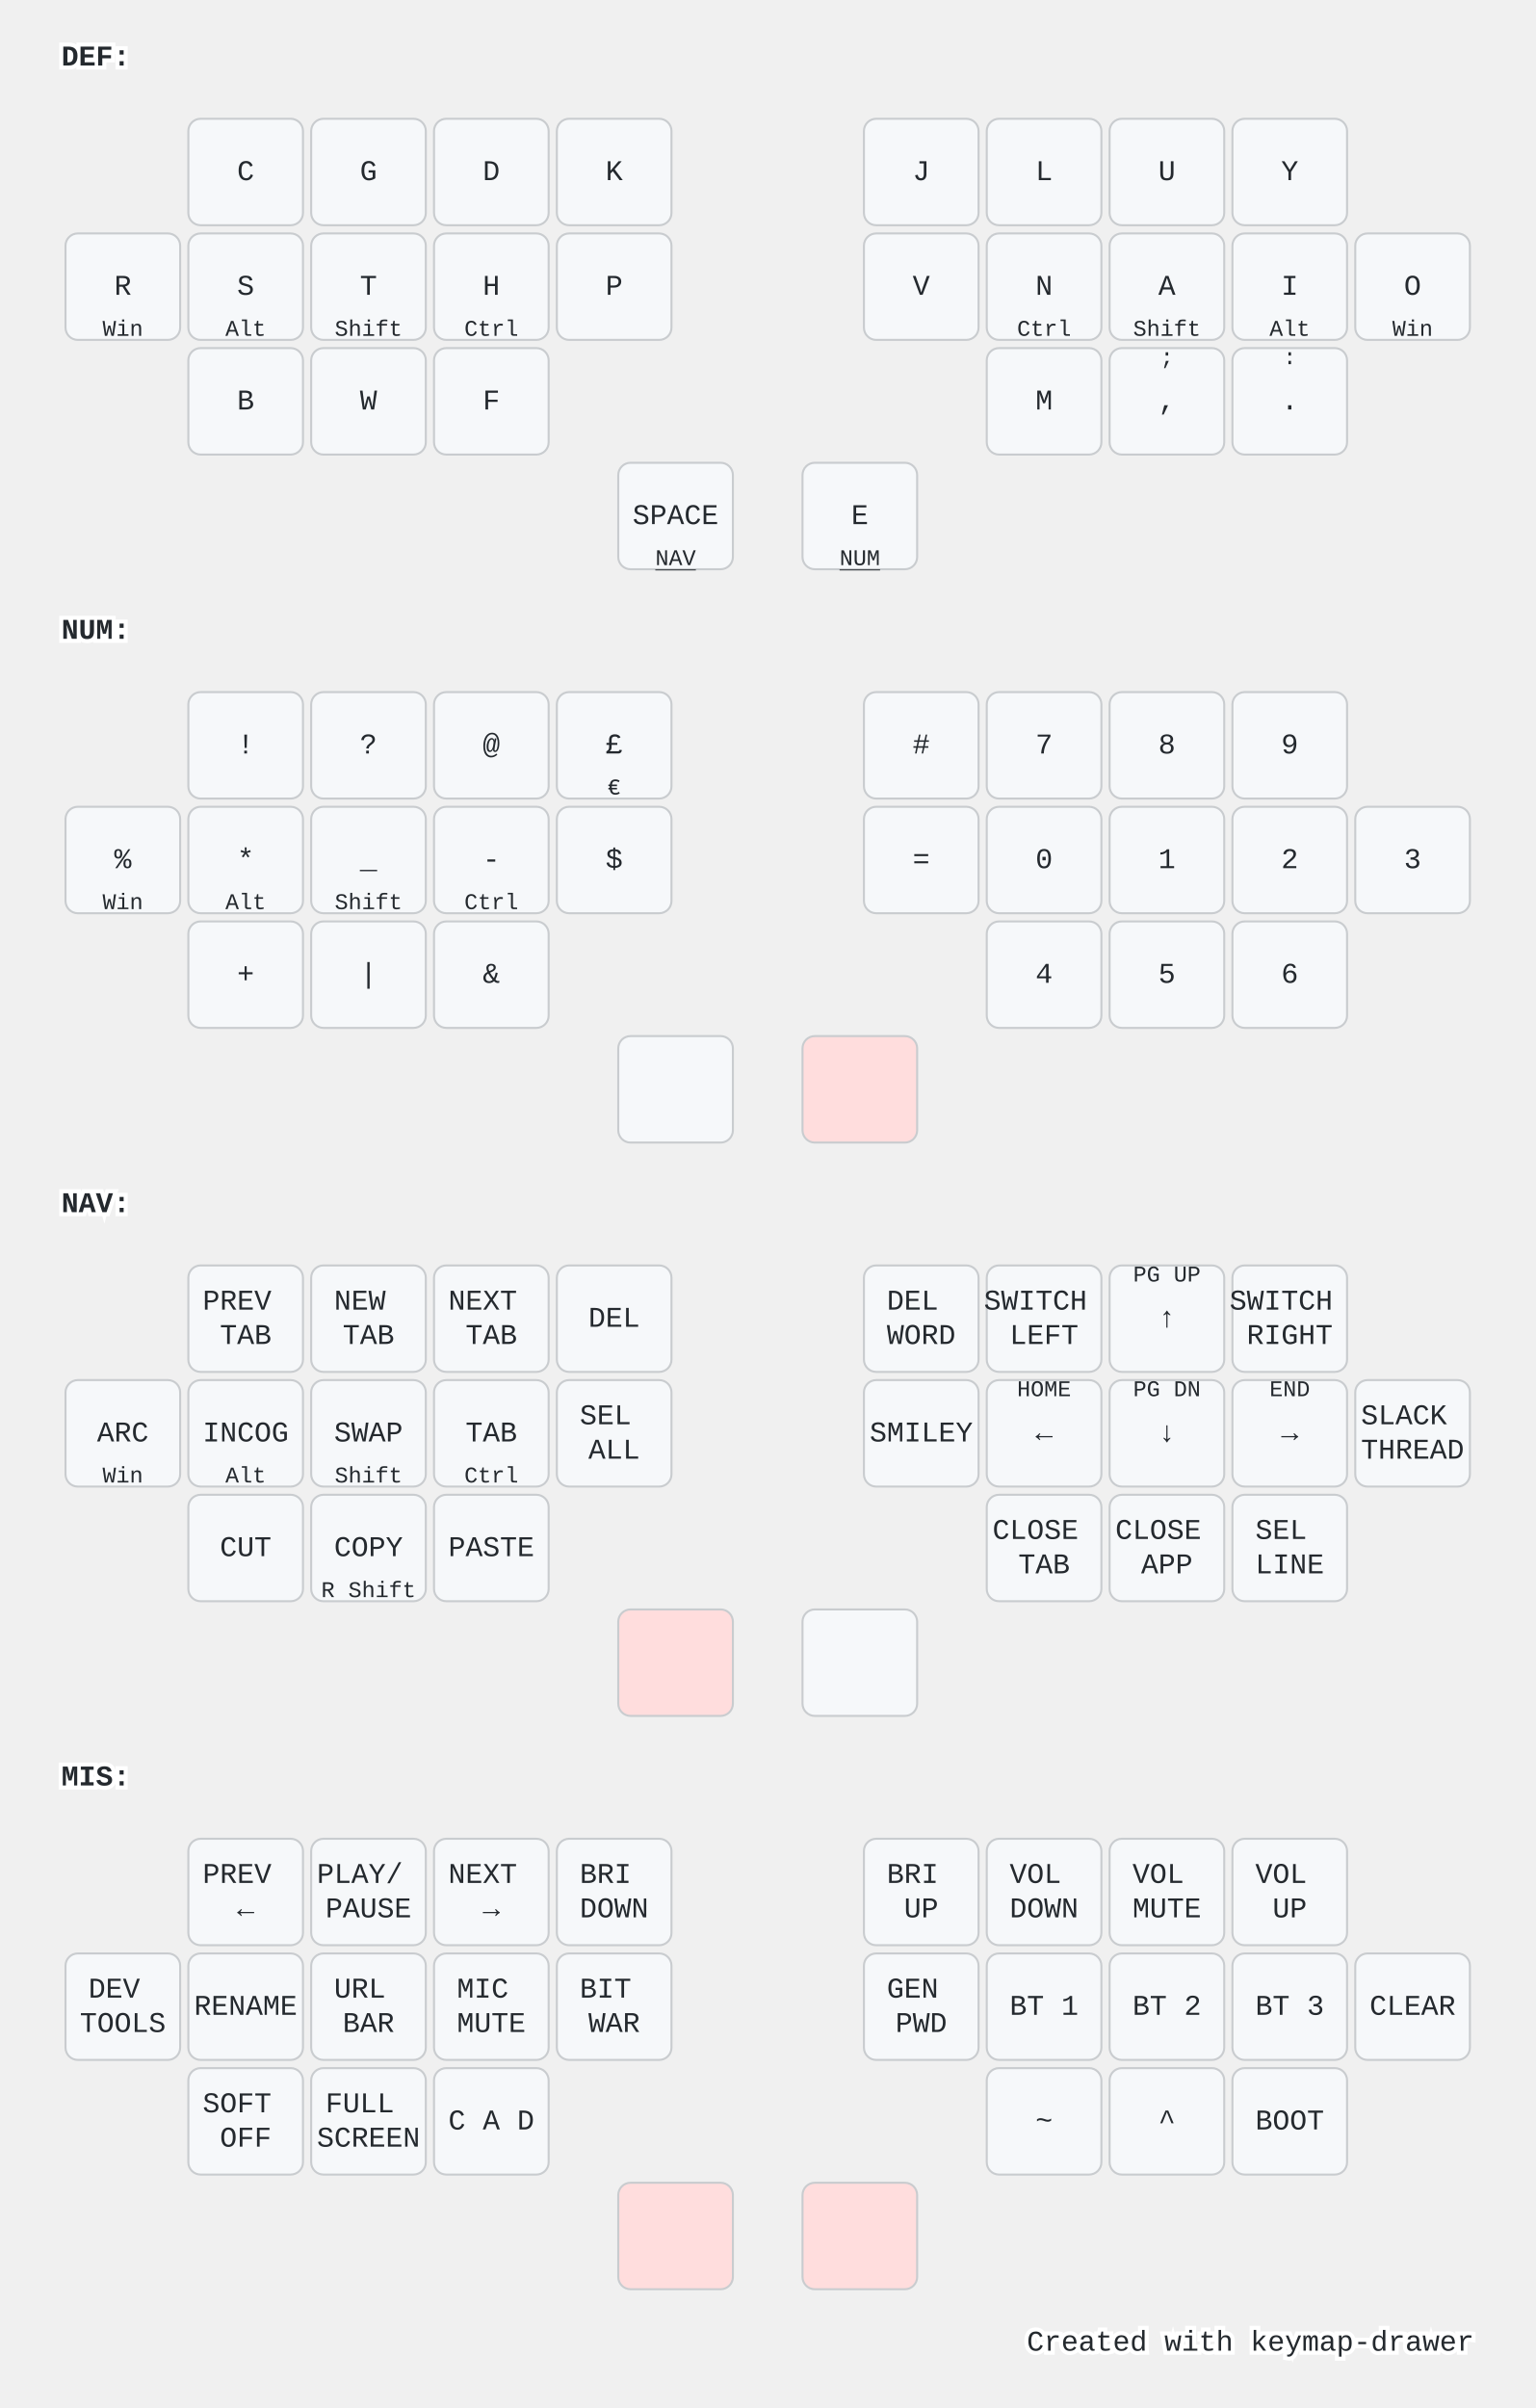
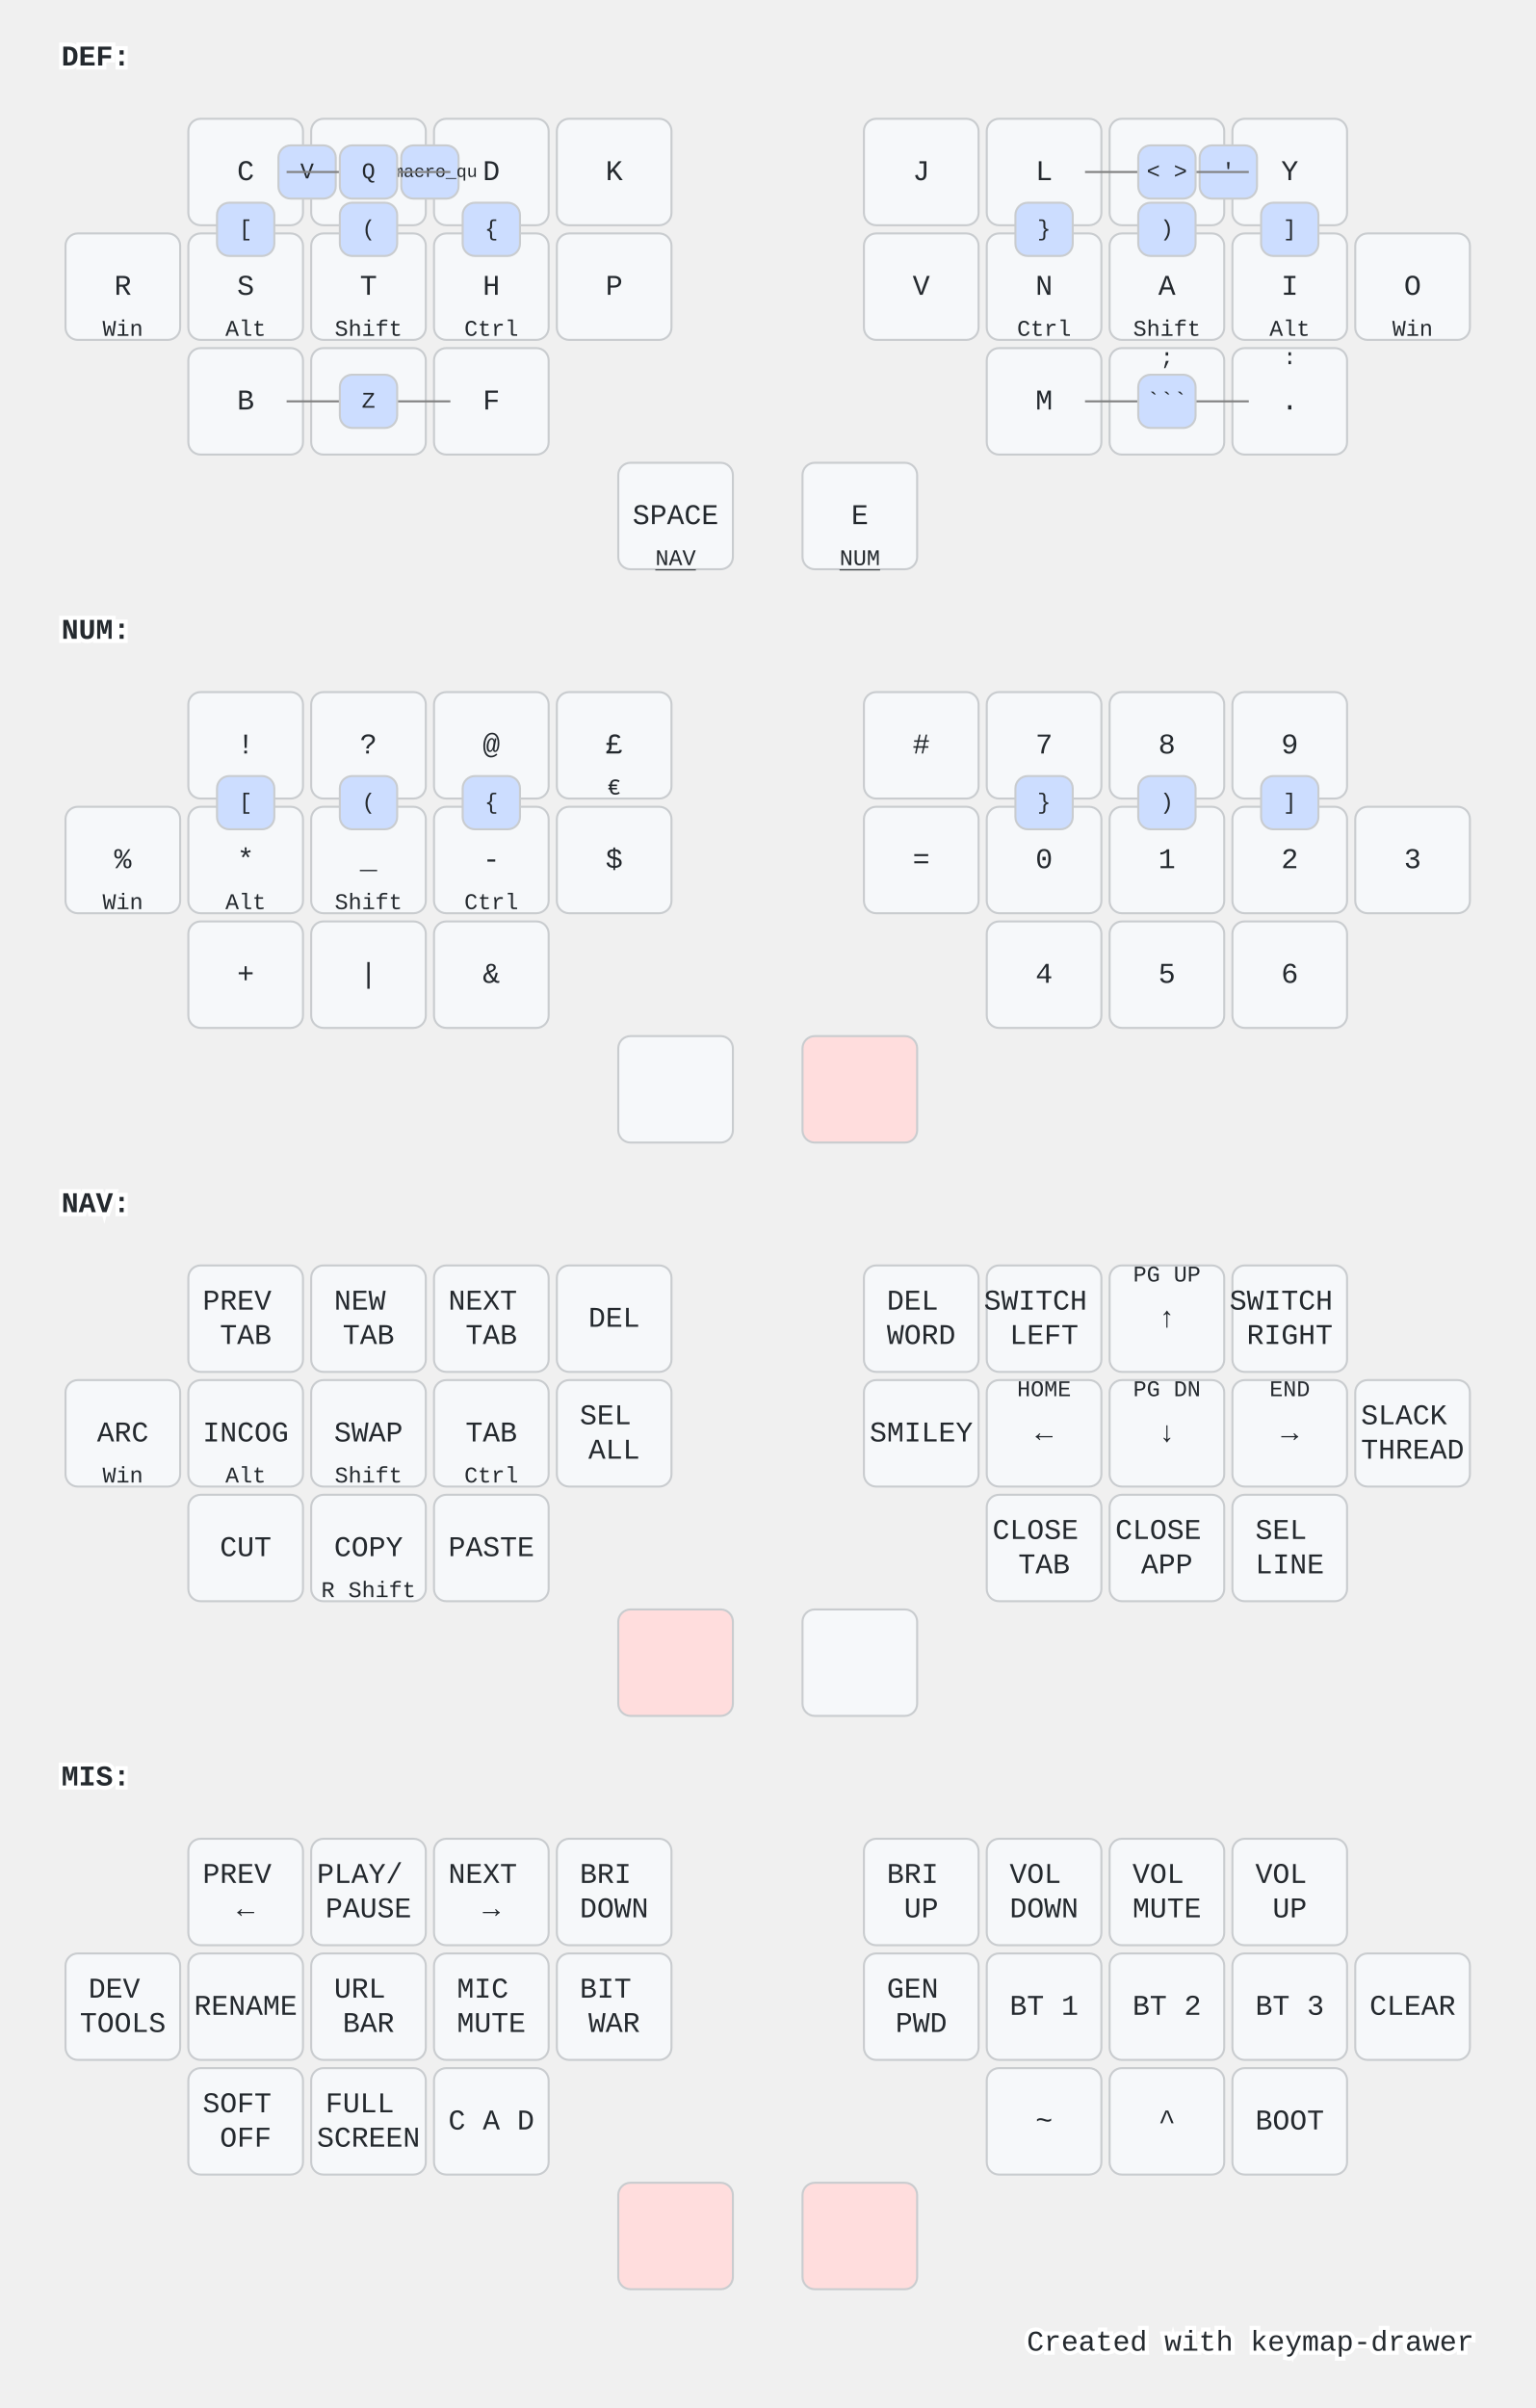
<svg xmlns="http://www.w3.org/2000/svg" width="750" height="1176" viewBox="0 0 750 1176" class="keymap">
  <style>/* inherit to force styles through use tags */
svg path {
    fill: inherit;
}

/* font and background color specifications */
svg.keymap {
    font-family: SFMono-Regular,Consolas,Liberation Mono,Menlo,monospace;
    font-size: 14px;
    font-kerning: normal;
    text-rendering: optimizeLegibility;
    fill: #24292e;
}

/* default key styling */
rect.key {
    fill: #f6f8fa;
}

rect.key, rect.combo {
    stroke: #c9cccf;
    stroke-width: 1;
}

/* default key side styling, only used is draw_key_sides is set */
rect.side {
    filter: brightness(90%);
}

/* color accent for combo boxes */
rect.combo, rect.combo-separate {
    fill: #cdf;
}

/* color accent for held keys */
rect.held, rect.combo.held {
    fill: #fdd;
}

/* color accent for ghost (optional) keys */
rect.ghost, rect.combo.ghost {
    stroke-dasharray: 4, 4;
    stroke-width: 2;
}

text {
    text-anchor: middle;
    dominant-baseline: middle;
}

/* styling for layer labels */
text.label {
    font-weight: bold;
    text-anchor: start;
    stroke: white;
    stroke-width: 4;
    paint-order: stroke;
}

/* styling for optional footer */
text.footer {
    text-anchor: end;
    dominant-baseline: auto;
    stroke: white;
    stroke-width: 4;
    paint-order: stroke;
}

/* styling for combo tap, and key hold/shifted label text */
text.combo, text.hold, text.shifted {
    font-size: 11px;
}

text.hold {
    text-anchor: middle;
    dominant-baseline: auto;
}

text.shifted {
    text-anchor: middle;
    dominant-baseline: hanging;
}

text.layer-activator {
    text-decoration: underline;
}

/* styling for hold/shifted label text in combo box */
text.combo.hold, text.combo.shifted {
    font-size: 8px;
}

/* lighter symbol for transparent keys */
text.trans {
    fill: #7b7e81;
}

/* styling for combo dendrons */
path.combo {
    stroke-width: 1;
    stroke: gray;
    fill: none;
}

/* Start Tabler Icons Cleanup */
/* cannot use height/width with glyphs */
.icon-tabler &gt; path {
    fill: inherit;
    stroke: inherit;
    stroke-width: 2;
}
/* hide tabler's default box */
.icon-tabler &gt; path[stroke="none"][fill="none"] {
    visibility: hidden;
}
/* End Tabler Icons Cleanup */

.ghost {
  display: none !important;
}</style>
  <g transform="translate(30, 0)" class="layer-DEF">
    <text x="0" y="28" class="label" id="DEF">DEF:</text>
    <g transform="translate(0, 56)">
      <g transform="translate(30, 28)" class="key ghost keypos-0">
        <rect rx="6" ry="6" x="-28" y="-26" width="56" height="52" class="key ghost" />
      </g>
      <g transform="translate(90, 28)" class="key keypos-1">
        <rect rx="6" ry="6" x="-28" y="-26" width="56" height="52" class="key" />
        <text x="0" y="0" class="key tap">C</text>
      </g>
      <g transform="translate(150, 28)" class="key keypos-2">
        <rect rx="6" ry="6" x="-28" y="-26" width="56" height="52" class="key" />
        <text x="0" y="0" class="key tap">G</text>
      </g>
      <g transform="translate(210, 28)" class="key keypos-3">
        <rect rx="6" ry="6" x="-28" y="-26" width="56" height="52" class="key" />
        <text x="0" y="0" class="key tap">D</text>
      </g>
      <g transform="translate(270, 28)" class="key keypos-4">
        <rect rx="6" ry="6" x="-28" y="-26" width="56" height="52" class="key" />
        <text x="0" y="0" class="key tap">K</text>
      </g>
      <g transform="translate(420, 28)" class="key keypos-5">
        <rect rx="6" ry="6" x="-28" y="-26" width="56" height="52" class="key" />
        <text x="0" y="0" class="key tap">J</text>
      </g>
      <g transform="translate(480, 28)" class="key keypos-6">
        <rect rx="6" ry="6" x="-28" y="-26" width="56" height="52" class="key" />
        <text x="0" y="0" class="key tap">L</text>
      </g>
      <g transform="translate(540, 28)" class="key keypos-7">
        <rect rx="6" ry="6" x="-28" y="-26" width="56" height="52" class="key" />
        <text x="0" y="0" class="key tap">U</text>
      </g>
      <g transform="translate(600, 28)" class="key keypos-8">
        <rect rx="6" ry="6" x="-28" y="-26" width="56" height="52" class="key" />
        <text x="0" y="0" class="key tap">Y</text>
      </g>
      <g transform="translate(660, 28)" class="key ghost keypos-9">
        <rect rx="6" ry="6" x="-28" y="-26" width="56" height="52" class="key ghost" />
      </g>
      <g transform="translate(30, 84)" class="key keypos-10">
        <rect rx="6" ry="6" x="-28" y="-26" width="56" height="52" class="key" />
        <text x="0" y="0" class="key tap">R</text>
        <text x="0" y="24" class="key hold">Win</text>
      </g>
      <g transform="translate(90, 84)" class="key keypos-11">
        <rect rx="6" ry="6" x="-28" y="-26" width="56" height="52" class="key" />
        <text x="0" y="0" class="key tap">S</text>
        <text x="0" y="24" class="key hold">Alt</text>
      </g>
      <g transform="translate(150, 84)" class="key keypos-12">
        <rect rx="6" ry="6" x="-28" y="-26" width="56" height="52" class="key" />
        <text x="0" y="0" class="key tap">T</text>
        <text x="0" y="24" class="key hold">Shift</text>
      </g>
      <g transform="translate(210, 84)" class="key keypos-13">
        <rect rx="6" ry="6" x="-28" y="-26" width="56" height="52" class="key" />
        <text x="0" y="0" class="key tap">H</text>
        <text x="0" y="24" class="key hold">Ctrl</text>
      </g>
      <g transform="translate(270, 84)" class="key keypos-14">
        <rect rx="6" ry="6" x="-28" y="-26" width="56" height="52" class="key" />
        <text x="0" y="0" class="key tap">P</text>
      </g>
      <g transform="translate(420, 84)" class="key keypos-15">
        <rect rx="6" ry="6" x="-28" y="-26" width="56" height="52" class="key" />
        <text x="0" y="0" class="key tap">V</text>
      </g>
      <g transform="translate(480, 84)" class="key keypos-16">
        <rect rx="6" ry="6" x="-28" y="-26" width="56" height="52" class="key" />
        <text x="0" y="0" class="key tap">N</text>
        <text x="0" y="24" class="key hold">Ctrl</text>
      </g>
      <g transform="translate(540, 84)" class="key keypos-17">
        <rect rx="6" ry="6" x="-28" y="-26" width="56" height="52" class="key" />
        <text x="0" y="0" class="key tap">A</text>
        <text x="0" y="24" class="key hold">Shift</text>
      </g>
      <g transform="translate(600, 84)" class="key keypos-18">
        <rect rx="6" ry="6" x="-28" y="-26" width="56" height="52" class="key" />
        <text x="0" y="0" class="key tap">I</text>
        <text x="0" y="24" class="key hold">Alt</text>
      </g>
      <g transform="translate(660, 84)" class="key keypos-19">
        <rect rx="6" ry="6" x="-28" y="-26" width="56" height="52" class="key" />
        <text x="0" y="0" class="key tap">O</text>
        <text x="0" y="24" class="key hold">Win</text>
      </g>
      <g transform="translate(90, 140)" class="key keypos-20">
        <rect rx="6" ry="6" x="-28" y="-26" width="56" height="52" class="key" />
        <text x="0" y="0" class="key tap">B</text>
      </g>
      <g transform="translate(150, 140)" class="key keypos-21">
        <rect rx="6" ry="6" x="-28" y="-26" width="56" height="52" class="key" />
        <text x="0" y="0" class="key tap">W</text>
      </g>
      <g transform="translate(210, 140)" class="key keypos-22">
        <rect rx="6" ry="6" x="-28" y="-26" width="56" height="52" class="key" />
        <text x="0" y="0" class="key tap">F</text>
      </g>
      <g transform="translate(480, 140)" class="key keypos-23">
        <rect rx="6" ry="6" x="-28" y="-26" width="56" height="52" class="key" />
        <text x="0" y="0" class="key tap">M</text>
      </g>
      <g transform="translate(540, 140)" class="key keypos-24">
        <rect rx="6" ry="6" x="-28" y="-26" width="56" height="52" class="key" />
        <text x="0" y="0" class="key tap">,</text>
        <text x="0" y="-24" class="key shifted">;</text>
      </g>
      <g transform="translate(600, 140)" class="key keypos-25">
        <rect rx="6" ry="6" x="-28" y="-26" width="56" height="52" class="key" />
        <text x="0" y="0" class="key tap">.</text>
        <text x="0" y="-24" class="key shifted">:</text>
      </g>
      <g transform="translate(240, 196)" class="key ghost keypos-26">
        <rect rx="6" ry="6" x="-28" y="-26" width="56" height="52" class="key ghost" />
      </g>
      <g transform="translate(300, 196)" class="key keypos-27">
        <rect rx="6" ry="6" x="-28" y="-26" width="56" height="52" class="key" />
        <text x="0" y="0" class="key tap">SPACE</text>
        <a href="#NAV">
          <text x="0" y="24" class="key hold layer-activator">NAV</text>
        </a>
      </g>
      <g transform="translate(390, 196)" class="key keypos-28">
        <rect rx="6" ry="6" x="-28" y="-26" width="56" height="52" class="key" />
        <text x="0" y="0" class="key tap">E</text>
        <a href="#NUM">
          <text x="0" y="24" class="key hold layer-activator">NUM</text>
        </a>
      </g>
      <g transform="translate(450, 196)" class="key ghost keypos-29">
        <rect rx="6" ry="6" x="-28" y="-26" width="56" height="52" class="key ghost" />
      </g>
+       <g class="combo combopos-0">
+         <rect rx="6" ry="6" x="106" y="15" width="28" height="26" class="combo" />
+         <text x="120" y="28" class="combo tap">V</text>
+       </g>
+       <g class="combo combopos-1">
+         <rect rx="6" ry="6" x="166" y="15" width="28" height="26" class="combo" />
+         <text x="180" y="28" class="combo tap">
+           <tspan style="font-size: 78%">&amp;macro_qu</tspan>
+         </text>
+       </g>
+       <g class="combo combopos-2">
+         <path d="M150,28 l-40,0" class="combo" />
+         <path d="M150,28 l40,0" class="combo" />
+         <rect rx="6" ry="6" x="136" y="15" width="28" height="26" class="combo" />
+         <text x="150" y="28" class="combo tap">Q</text>
+       </g>
+       <g class="combo combopos-3">
+         <path d="M150,140 l-40,0" class="combo" />
+         <path d="M150,140 l40,0" class="combo" />
+         <rect rx="6" ry="6" x="136" y="127" width="28" height="26" class="combo" />
+         <text x="150" y="140" class="combo tap">Z</text>
+       </g>
+       <g class="combo combopos-4">
+         <rect rx="6" ry="6" x="556" y="15" width="28" height="26" class="combo" />
+         <text x="570" y="28" class="combo tap">'</text>
+       </g>
+       <g class="combo combopos-5">
+         <path d="M540,28 l-40,0" class="combo" />
+         <path d="M540,28 l40,0" class="combo" />
+         <rect rx="6" ry="6" x="526" y="15" width="28" height="26" class="combo" />
+         <text x="540" y="28" class="combo tap">&lt; &gt;</text>
+       </g>
+       <g class="combo combopos-6">
+         <path d="M540,140 l-40,0" class="combo" />
+         <path d="M540,140 l40,0" class="combo" />
+         <rect rx="6" ry="6" x="526" y="127" width="28" height="26" class="combo" />
+         <text x="540" y="140" class="combo tap">```</text>
+       </g>
+       <g class="combo combopos-7">
+         <rect rx="6" ry="6" x="196" y="43" width="28" height="26" class="combo" />
+         <text x="210" y="56" class="combo tap">{</text>
+       </g>
+       <g class="combo combopos-8">
+         <rect rx="6" ry="6" x="136" y="43" width="28" height="26" class="combo" />
+         <text x="150" y="56" class="combo tap">(</text>
+       </g>
+       <g class="combo combopos-9">
+         <rect rx="6" ry="6" x="76" y="43" width="28" height="26" class="combo" />
+         <text x="90" y="56" class="combo tap">[</text>
+       </g>
+       <g class="combo combopos-10">
+         <rect rx="6" ry="6" x="586" y="43" width="28" height="26" class="combo" />
+         <text x="600" y="56" class="combo tap">]</text>
+       </g>
+       <g class="combo combopos-11">
+         <rect rx="6" ry="6" x="526" y="43" width="28" height="26" class="combo" />
+         <text x="540" y="56" class="combo tap">)</text>
+       </g>
+       <g class="combo combopos-12">
+         <rect rx="6" ry="6" x="466" y="43" width="28" height="26" class="combo" />
+         <text x="480" y="56" class="combo tap">}</text>
+       </g>
    </g>
  </g>
  <g transform="translate(30, 280)" class="layer-NUM">
    <text x="0" y="28" class="label" id="NUM">NUM:</text>
    <g transform="translate(0, 56)">
      <g transform="translate(30, 28)" class="key ghost keypos-0">
        <rect rx="6" ry="6" x="-28" y="-26" width="56" height="52" class="key ghost" />
      </g>
      <g transform="translate(90, 28)" class="key keypos-1">
        <rect rx="6" ry="6" x="-28" y="-26" width="56" height="52" class="key" />
        <text x="0" y="0" class="key tap">!</text>
      </g>
      <g transform="translate(150, 28)" class="key keypos-2">
        <rect rx="6" ry="6" x="-28" y="-26" width="56" height="52" class="key" />
        <text x="0" y="0" class="key tap">?</text>
      </g>
      <g transform="translate(210, 28)" class="key keypos-3">
        <rect rx="6" ry="6" x="-28" y="-26" width="56" height="52" class="key" />
        <text x="0" y="0" class="key tap">@</text>
      </g>
      <g transform="translate(270, 28)" class="key keypos-4">
        <rect rx="6" ry="6" x="-28" y="-26" width="56" height="52" class="key" />
        <text x="0" y="0" class="key tap">£</text>
        <text x="0" y="24" class="key hold">€</text>
      </g>
      <g transform="translate(420, 28)" class="key keypos-5">
        <rect rx="6" ry="6" x="-28" y="-26" width="56" height="52" class="key" />
        <text x="0" y="0" class="key tap">#</text>
      </g>
      <g transform="translate(480, 28)" class="key keypos-6">
        <rect rx="6" ry="6" x="-28" y="-26" width="56" height="52" class="key" />
        <text x="0" y="0" class="key tap">7</text>
      </g>
      <g transform="translate(540, 28)" class="key keypos-7">
        <rect rx="6" ry="6" x="-28" y="-26" width="56" height="52" class="key" />
        <text x="0" y="0" class="key tap">8</text>
      </g>
      <g transform="translate(600, 28)" class="key keypos-8">
        <rect rx="6" ry="6" x="-28" y="-26" width="56" height="52" class="key" />
        <text x="0" y="0" class="key tap">9</text>
      </g>
      <g transform="translate(660, 28)" class="key ghost keypos-9">
        <rect rx="6" ry="6" x="-28" y="-26" width="56" height="52" class="key ghost" />
      </g>
      <g transform="translate(30, 84)" class="key keypos-10">
        <rect rx="6" ry="6" x="-28" y="-26" width="56" height="52" class="key" />
        <text x="0" y="0" class="key tap">%</text>
        <text x="0" y="24" class="key hold">Win</text>
      </g>
      <g transform="translate(90, 84)" class="key keypos-11">
        <rect rx="6" ry="6" x="-28" y="-26" width="56" height="52" class="key" />
        <text x="0" y="0" class="key tap">*</text>
        <text x="0" y="24" class="key hold">Alt</text>
      </g>
      <g transform="translate(150, 84)" class="key keypos-12">
        <rect rx="6" ry="6" x="-28" y="-26" width="56" height="52" class="key" />
        <text x="0" y="0" class="key tap">_</text>
        <text x="0" y="24" class="key hold">Shift</text>
      </g>
      <g transform="translate(210, 84)" class="key keypos-13">
        <rect rx="6" ry="6" x="-28" y="-26" width="56" height="52" class="key" />
        <text x="0" y="0" class="key tap">-</text>
        <text x="0" y="24" class="key hold">Ctrl</text>
      </g>
      <g transform="translate(270, 84)" class="key keypos-14">
        <rect rx="6" ry="6" x="-28" y="-26" width="56" height="52" class="key" />
        <text x="0" y="0" class="key tap">$</text>
      </g>
      <g transform="translate(420, 84)" class="key keypos-15">
        <rect rx="6" ry="6" x="-28" y="-26" width="56" height="52" class="key" />
        <text x="0" y="0" class="key tap">=</text>
      </g>
      <g transform="translate(480, 84)" class="key keypos-16">
        <rect rx="6" ry="6" x="-28" y="-26" width="56" height="52" class="key" />
        <text x="0" y="0" class="key tap">0</text>
      </g>
      <g transform="translate(540, 84)" class="key keypos-17">
        <rect rx="6" ry="6" x="-28" y="-26" width="56" height="52" class="key" />
        <text x="0" y="0" class="key tap">1</text>
      </g>
      <g transform="translate(600, 84)" class="key keypos-18">
        <rect rx="6" ry="6" x="-28" y="-26" width="56" height="52" class="key" />
        <text x="0" y="0" class="key tap">2</text>
      </g>
      <g transform="translate(660, 84)" class="key keypos-19">
        <rect rx="6" ry="6" x="-28" y="-26" width="56" height="52" class="key" />
        <text x="0" y="0" class="key tap">3</text>
      </g>
      <g transform="translate(90, 140)" class="key keypos-20">
        <rect rx="6" ry="6" x="-28" y="-26" width="56" height="52" class="key" />
        <text x="0" y="0" class="key tap">+</text>
      </g>
      <g transform="translate(150, 140)" class="key keypos-21">
        <rect rx="6" ry="6" x="-28" y="-26" width="56" height="52" class="key" />
        <text x="0" y="0" class="key tap">|</text>
      </g>
      <g transform="translate(210, 140)" class="key keypos-22">
        <rect rx="6" ry="6" x="-28" y="-26" width="56" height="52" class="key" />
        <text x="0" y="0" class="key tap">&amp;</text>
      </g>
      <g transform="translate(480, 140)" class="key keypos-23">
        <rect rx="6" ry="6" x="-28" y="-26" width="56" height="52" class="key" />
        <text x="0" y="0" class="key tap">4</text>
      </g>
      <g transform="translate(540, 140)" class="key keypos-24">
        <rect rx="6" ry="6" x="-28" y="-26" width="56" height="52" class="key" />
        <text x="0" y="0" class="key tap">5</text>
      </g>
      <g transform="translate(600, 140)" class="key keypos-25">
        <rect rx="6" ry="6" x="-28" y="-26" width="56" height="52" class="key" />
        <text x="0" y="0" class="key tap">6</text>
      </g>
      <g transform="translate(240, 196)" class="key ghost keypos-26">
        <rect rx="6" ry="6" x="-28" y="-26" width="56" height="52" class="key ghost" />
      </g>
      <g transform="translate(300, 196)" class="key keypos-27">
        <rect rx="6" ry="6" x="-28" y="-26" width="56" height="52" class="key" />
      </g>
      <g transform="translate(390, 196)" class="key held keypos-28">
        <rect rx="6" ry="6" x="-28" y="-26" width="56" height="52" class="key held" />
      </g>
      <g transform="translate(450, 196)" class="key ghost keypos-29">
        <rect rx="6" ry="6" x="-28" y="-26" width="56" height="52" class="key ghost" />
      </g>
+       <g class="combo combopos-0">
+         <rect rx="6" ry="6" x="196" y="43" width="28" height="26" class="combo" />
+         <text x="210" y="56" class="combo tap">{</text>
+       </g>
+       <g class="combo combopos-1">
+         <rect rx="6" ry="6" x="136" y="43" width="28" height="26" class="combo" />
+         <text x="150" y="56" class="combo tap">(</text>
+       </g>
+       <g class="combo combopos-2">
+         <rect rx="6" ry="6" x="76" y="43" width="28" height="26" class="combo" />
+         <text x="90" y="56" class="combo tap">[</text>
+       </g>
+       <g class="combo combopos-3">
+         <rect rx="6" ry="6" x="586" y="43" width="28" height="26" class="combo" />
+         <text x="600" y="56" class="combo tap">]</text>
+       </g>
+       <g class="combo combopos-4">
+         <rect rx="6" ry="6" x="526" y="43" width="28" height="26" class="combo" />
+         <text x="540" y="56" class="combo tap">)</text>
+       </g>
+       <g class="combo combopos-5">
+         <rect rx="6" ry="6" x="466" y="43" width="28" height="26" class="combo" />
+         <text x="480" y="56" class="combo tap">}</text>
+       </g>
    </g>
  </g>
  <g transform="translate(30, 560)" class="layer-NAV">
    <text x="0" y="28" class="label" id="NAV">NAV:</text>
    <g transform="translate(0, 56)">
      <g transform="translate(30, 28)" class="key ghost keypos-0">
        <rect rx="6" ry="6" x="-28" y="-26" width="56" height="52" class="key ghost" />
      </g>
      <g transform="translate(90, 28)" class="key keypos-1">
        <rect rx="6" ry="6" x="-28" y="-26" width="56" height="52" class="key" />
        <text x="0" y="0" class="key tap">
          <tspan x="0" dy="-0.6em">PREV</tspan>
          <tspan x="0" dy="1.2em">TAB</tspan>
        </text>
      </g>
      <g transform="translate(150, 28)" class="key keypos-2">
        <rect rx="6" ry="6" x="-28" y="-26" width="56" height="52" class="key" />
        <text x="0" y="0" class="key tap">
          <tspan x="0" dy="-0.6em">NEW</tspan>
          <tspan x="0" dy="1.2em">TAB</tspan>
        </text>
      </g>
      <g transform="translate(210, 28)" class="key keypos-3">
        <rect rx="6" ry="6" x="-28" y="-26" width="56" height="52" class="key" />
        <text x="0" y="0" class="key tap">
          <tspan x="0" dy="-0.6em">NEXT</tspan>
          <tspan x="0" dy="1.2em">TAB</tspan>
        </text>
      </g>
      <g transform="translate(270, 28)" class="key keypos-4">
        <rect rx="6" ry="6" x="-28" y="-26" width="56" height="52" class="key" />
        <text x="0" y="0" class="key tap">DEL</text>
      </g>
      <g transform="translate(420, 28)" class="key keypos-5">
        <rect rx="6" ry="6" x="-28" y="-26" width="56" height="52" class="key" />
        <text x="0" y="0" class="key tap">
          <tspan x="0" dy="-0.6em">DEL</tspan>
          <tspan x="0" dy="1.2em">WORD</tspan>
        </text>
      </g>
      <g transform="translate(480, 28)" class="key keypos-6">
        <rect rx="6" ry="6" x="-28" y="-26" width="56" height="52" class="key" />
        <text x="0" y="0" class="key tap">
          <tspan x="0" dy="-0.6em">SWITCH</tspan>
          <tspan x="0" dy="1.2em">LEFT</tspan>
        </text>
      </g>
      <g transform="translate(540, 28)" class="key keypos-7">
        <rect rx="6" ry="6" x="-28" y="-26" width="56" height="52" class="key" />
        <text x="0" y="0" class="key tap">↑</text>
        <text x="0" y="-24" class="key shifted">PG UP</text>
      </g>
      <g transform="translate(600, 28)" class="key keypos-8">
        <rect rx="6" ry="6" x="-28" y="-26" width="56" height="52" class="key" />
        <text x="0" y="0" class="key tap">
          <tspan x="0" dy="-0.6em">SWITCH</tspan>
          <tspan x="0" dy="1.2em">RIGHT</tspan>
        </text>
      </g>
      <g transform="translate(660, 28)" class="key ghost keypos-9">
        <rect rx="6" ry="6" x="-28" y="-26" width="56" height="52" class="key ghost" />
      </g>
      <g transform="translate(30, 84)" class="key keypos-10">
        <rect rx="6" ry="6" x="-28" y="-26" width="56" height="52" class="key" />
        <text x="0" y="0" class="key tap">ARC</text>
        <text x="0" y="24" class="key hold">Win</text>
      </g>
      <g transform="translate(90, 84)" class="key keypos-11">
        <rect rx="6" ry="6" x="-28" y="-26" width="56" height="52" class="key" />
        <text x="0" y="0" class="key tap">INCOG</text>
        <text x="0" y="24" class="key hold">Alt</text>
      </g>
      <g transform="translate(150, 84)" class="key keypos-12">
        <rect rx="6" ry="6" x="-28" y="-26" width="56" height="52" class="key" />
        <text x="0" y="0" class="key tap">SWAP</text>
        <text x="0" y="24" class="key hold">Shift</text>
      </g>
      <g transform="translate(210, 84)" class="key keypos-13">
        <rect rx="6" ry="6" x="-28" y="-26" width="56" height="52" class="key" />
        <text x="0" y="0" class="key tap">TAB</text>
        <text x="0" y="24" class="key hold">Ctrl</text>
      </g>
      <g transform="translate(270, 84)" class="key keypos-14">
        <rect rx="6" ry="6" x="-28" y="-26" width="56" height="52" class="key" />
        <text x="0" y="0" class="key tap">
          <tspan x="0" dy="-0.6em">SEL</tspan>
          <tspan x="0" dy="1.2em">ALL</tspan>
        </text>
      </g>
      <g transform="translate(420, 84)" class="key keypos-15">
        <rect rx="6" ry="6" x="-28" y="-26" width="56" height="52" class="key" />
        <text x="0" y="0" class="key tap">SMILEY</text>
      </g>
      <g transform="translate(480, 84)" class="key keypos-16">
        <rect rx="6" ry="6" x="-28" y="-26" width="56" height="52" class="key" />
        <text x="0" y="0" class="key tap">←</text>
        <text x="0" y="-24" class="key shifted">HOME</text>
      </g>
      <g transform="translate(540, 84)" class="key keypos-17">
        <rect rx="6" ry="6" x="-28" y="-26" width="56" height="52" class="key" />
        <text x="0" y="0" class="key tap">↓</text>
        <text x="0" y="-24" class="key shifted">PG DN</text>
      </g>
      <g transform="translate(600, 84)" class="key keypos-18">
        <rect rx="6" ry="6" x="-28" y="-26" width="56" height="52" class="key" />
        <text x="0" y="0" class="key tap">→</text>
        <text x="0" y="-24" class="key shifted">END</text>
      </g>
      <g transform="translate(660, 84)" class="key keypos-19">
        <rect rx="6" ry="6" x="-28" y="-26" width="56" height="52" class="key" />
        <text x="0" y="0" class="key tap">
          <tspan x="0" dy="-0.6em">SLACK</tspan>
          <tspan x="0" dy="1.2em">THREAD</tspan>
        </text>
      </g>
      <g transform="translate(90, 140)" class="key keypos-20">
        <rect rx="6" ry="6" x="-28" y="-26" width="56" height="52" class="key" />
        <text x="0" y="0" class="key tap">CUT</text>
      </g>
      <g transform="translate(150, 140)" class="key keypos-21">
        <rect rx="6" ry="6" x="-28" y="-26" width="56" height="52" class="key" />
        <text x="0" y="0" class="key tap">COPY</text>
        <text x="0" y="24" class="key hold">R Shift</text>
      </g>
      <g transform="translate(210, 140)" class="key keypos-22">
        <rect rx="6" ry="6" x="-28" y="-26" width="56" height="52" class="key" />
        <text x="0" y="0" class="key tap">PASTE</text>
      </g>
      <g transform="translate(480, 140)" class="key keypos-23">
        <rect rx="6" ry="6" x="-28" y="-26" width="56" height="52" class="key" />
        <text x="0" y="0" class="key tap">
          <tspan x="0" dy="-0.6em">CLOSE</tspan>
          <tspan x="0" dy="1.2em">TAB</tspan>
        </text>
      </g>
      <g transform="translate(540, 140)" class="key keypos-24">
        <rect rx="6" ry="6" x="-28" y="-26" width="56" height="52" class="key" />
        <text x="0" y="0" class="key tap">
          <tspan x="0" dy="-0.6em">CLOSE</tspan>
          <tspan x="0" dy="1.2em">APP</tspan>
        </text>
      </g>
      <g transform="translate(600, 140)" class="key keypos-25">
        <rect rx="6" ry="6" x="-28" y="-26" width="56" height="52" class="key" />
        <text x="0" y="0" class="key tap">
          <tspan x="0" dy="-0.6em">SEL</tspan>
          <tspan x="0" dy="1.2em">LINE</tspan>
        </text>
      </g>
      <g transform="translate(240, 196)" class="key ghost keypos-26">
        <rect rx="6" ry="6" x="-28" y="-26" width="56" height="52" class="key ghost" />
      </g>
      <g transform="translate(300, 196)" class="key held keypos-27">
        <rect rx="6" ry="6" x="-28" y="-26" width="56" height="52" class="key held" />
      </g>
      <g transform="translate(390, 196)" class="key keypos-28">
        <rect rx="6" ry="6" x="-28" y="-26" width="56" height="52" class="key" />
      </g>
      <g transform="translate(450, 196)" class="key ghost keypos-29">
        <rect rx="6" ry="6" x="-28" y="-26" width="56" height="52" class="key ghost" />
      </g>
    </g>
  </g>
  <g transform="translate(30, 840)" class="layer-MIS">
    <text x="0" y="28" class="label" id="MIS">MIS:</text>
    <g transform="translate(0, 56)">
      <g transform="translate(30, 28)" class="key ghost keypos-0">
        <rect rx="6" ry="6" x="-28" y="-26" width="56" height="52" class="key ghost" />
      </g>
      <g transform="translate(90, 28)" class="key keypos-1">
        <rect rx="6" ry="6" x="-28" y="-26" width="56" height="52" class="key" />
        <text x="0" y="0" class="key tap">
          <tspan x="0" dy="-0.6em">PREV</tspan>
          <tspan x="0" dy="1.2em">←</tspan>
        </text>
      </g>
      <g transform="translate(150, 28)" class="key keypos-2">
        <rect rx="6" ry="6" x="-28" y="-26" width="56" height="52" class="key" />
        <text x="0" y="0" class="key tap">
          <tspan x="0" dy="-0.6em">PLAY/</tspan>
          <tspan x="0" dy="1.2em">PAUSE</tspan>
        </text>
      </g>
      <g transform="translate(210, 28)" class="key keypos-3">
        <rect rx="6" ry="6" x="-28" y="-26" width="56" height="52" class="key" />
        <text x="0" y="0" class="key tap">
          <tspan x="0" dy="-0.6em">NEXT</tspan>
          <tspan x="0" dy="1.2em">→</tspan>
        </text>
      </g>
      <g transform="translate(270, 28)" class="key keypos-4">
        <rect rx="6" ry="6" x="-28" y="-26" width="56" height="52" class="key" />
        <text x="0" y="0" class="key tap">
          <tspan x="0" dy="-0.6em">BRI</tspan>
          <tspan x="0" dy="1.2em">DOWN</tspan>
        </text>
      </g>
      <g transform="translate(420, 28)" class="key keypos-5">
        <rect rx="6" ry="6" x="-28" y="-26" width="56" height="52" class="key" />
        <text x="0" y="0" class="key tap">
          <tspan x="0" dy="-0.6em">BRI</tspan>
          <tspan x="0" dy="1.2em">UP</tspan>
        </text>
      </g>
      <g transform="translate(480, 28)" class="key keypos-6">
        <rect rx="6" ry="6" x="-28" y="-26" width="56" height="52" class="key" />
        <text x="0" y="0" class="key tap">
          <tspan x="0" dy="-0.6em">VOL</tspan>
          <tspan x="0" dy="1.2em">DOWN</tspan>
        </text>
      </g>
      <g transform="translate(540, 28)" class="key keypos-7">
        <rect rx="6" ry="6" x="-28" y="-26" width="56" height="52" class="key" />
        <text x="0" y="0" class="key tap">
          <tspan x="0" dy="-0.6em">VOL</tspan>
          <tspan x="0" dy="1.2em">MUTE</tspan>
        </text>
      </g>
      <g transform="translate(600, 28)" class="key keypos-8">
        <rect rx="6" ry="6" x="-28" y="-26" width="56" height="52" class="key" />
        <text x="0" y="0" class="key tap">
          <tspan x="0" dy="-0.6em">VOL</tspan>
          <tspan x="0" dy="1.2em">UP</tspan>
        </text>
      </g>
      <g transform="translate(660, 28)" class="key ghost keypos-9">
        <rect rx="6" ry="6" x="-28" y="-26" width="56" height="52" class="key ghost" />
      </g>
      <g transform="translate(30, 84)" class="key keypos-10">
        <rect rx="6" ry="6" x="-28" y="-26" width="56" height="52" class="key" />
        <text x="0" y="0" class="key tap">
          <tspan x="0" dy="-0.6em">DEV</tspan>
          <tspan x="0" dy="1.2em">TOOLS</tspan>
        </text>
      </g>
      <g transform="translate(90, 84)" class="key keypos-11">
        <rect rx="6" ry="6" x="-28" y="-26" width="56" height="52" class="key" />
        <text x="0" y="0" class="key tap">RENAME</text>
      </g>
      <g transform="translate(150, 84)" class="key keypos-12">
        <rect rx="6" ry="6" x="-28" y="-26" width="56" height="52" class="key" />
        <text x="0" y="0" class="key tap">
          <tspan x="0" dy="-0.6em">URL</tspan>
          <tspan x="0" dy="1.2em">BAR</tspan>
        </text>
      </g>
      <g transform="translate(210, 84)" class="key keypos-13">
        <rect rx="6" ry="6" x="-28" y="-26" width="56" height="52" class="key" />
        <text x="0" y="0" class="key tap">
          <tspan x="0" dy="-0.6em">MIC</tspan>
          <tspan x="0" dy="1.2em">MUTE</tspan>
        </text>
      </g>
      <g transform="translate(270, 84)" class="key keypos-14">
        <rect rx="6" ry="6" x="-28" y="-26" width="56" height="52" class="key" />
        <text x="0" y="0" class="key tap">
          <tspan x="0" dy="-0.6em">BIT</tspan>
          <tspan x="0" dy="1.2em">WAR</tspan>
        </text>
      </g>
      <g transform="translate(420, 84)" class="key keypos-15">
        <rect rx="6" ry="6" x="-28" y="-26" width="56" height="52" class="key" />
        <text x="0" y="0" class="key tap">
          <tspan x="0" dy="-0.6em">GEN</tspan>
          <tspan x="0" dy="1.2em">PWD</tspan>
        </text>
      </g>
      <g transform="translate(480, 84)" class="key keypos-16">
        <rect rx="6" ry="6" x="-28" y="-26" width="56" height="52" class="key" />
        <text x="0" y="0" class="key tap">BT 1</text>
      </g>
      <g transform="translate(540, 84)" class="key keypos-17">
        <rect rx="6" ry="6" x="-28" y="-26" width="56" height="52" class="key" />
        <text x="0" y="0" class="key tap">BT 2</text>
      </g>
      <g transform="translate(600, 84)" class="key keypos-18">
        <rect rx="6" ry="6" x="-28" y="-26" width="56" height="52" class="key" />
        <text x="0" y="0" class="key tap">BT 3</text>
      </g>
      <g transform="translate(660, 84)" class="key keypos-19">
        <rect rx="6" ry="6" x="-28" y="-26" width="56" height="52" class="key" />
        <text x="0" y="0" class="key tap">CLEAR</text>
      </g>
      <g transform="translate(90, 140)" class="key keypos-20">
        <rect rx="6" ry="6" x="-28" y="-26" width="56" height="52" class="key" />
        <text x="0" y="0" class="key tap">
          <tspan x="0" dy="-0.6em">SOFT</tspan>
          <tspan x="0" dy="1.2em">OFF</tspan>
        </text>
      </g>
      <g transform="translate(150, 140)" class="key keypos-21">
        <rect rx="6" ry="6" x="-28" y="-26" width="56" height="52" class="key" />
        <text x="0" y="0" class="key tap">
          <tspan x="0" dy="-0.6em">FULL</tspan>
          <tspan x="0" dy="1.2em">SCREEN</tspan>
        </text>
      </g>
      <g transform="translate(210, 140)" class="key keypos-22">
        <rect rx="6" ry="6" x="-28" y="-26" width="56" height="52" class="key" />
        <text x="0" y="0" class="key tap">C A D</text>
      </g>
      <g transform="translate(480, 140)" class="key keypos-23">
        <rect rx="6" ry="6" x="-28" y="-26" width="56" height="52" class="key" />
        <text x="0" y="0" class="key tap">~</text>
      </g>
      <g transform="translate(540, 140)" class="key keypos-24">
        <rect rx="6" ry="6" x="-28" y="-26" width="56" height="52" class="key" />
        <text x="0" y="0" class="key tap">^</text>
      </g>
      <g transform="translate(600, 140)" class="key keypos-25">
        <rect rx="6" ry="6" x="-28" y="-26" width="56" height="52" class="key" />
        <text x="0" y="0" class="key tap">BOOT</text>
      </g>
      <g transform="translate(240, 196)" class="key ghost keypos-26">
        <rect rx="6" ry="6" x="-28" y="-26" width="56" height="52" class="key ghost" />
      </g>
      <g transform="translate(300, 196)" class="key held keypos-27">
        <rect rx="6" ry="6" x="-28" y="-26" width="56" height="52" class="key held" />
      </g>
      <g transform="translate(390, 196)" class="key held keypos-28">
        <rect rx="6" ry="6" x="-28" y="-26" width="56" height="52" class="key held" />
      </g>
      <g transform="translate(450, 196)" class="key ghost keypos-29">
        <rect rx="6" ry="6" x="-28" y="-26" width="56" height="52" class="key ghost" />
      </g>
    </g>
  </g>
  <text x="720.0" y="1148.0" class="footer">Created with <a href="https://github.com/caksoylar/keymap-drawer">keymap-drawer</a>
  </text>
</svg>
